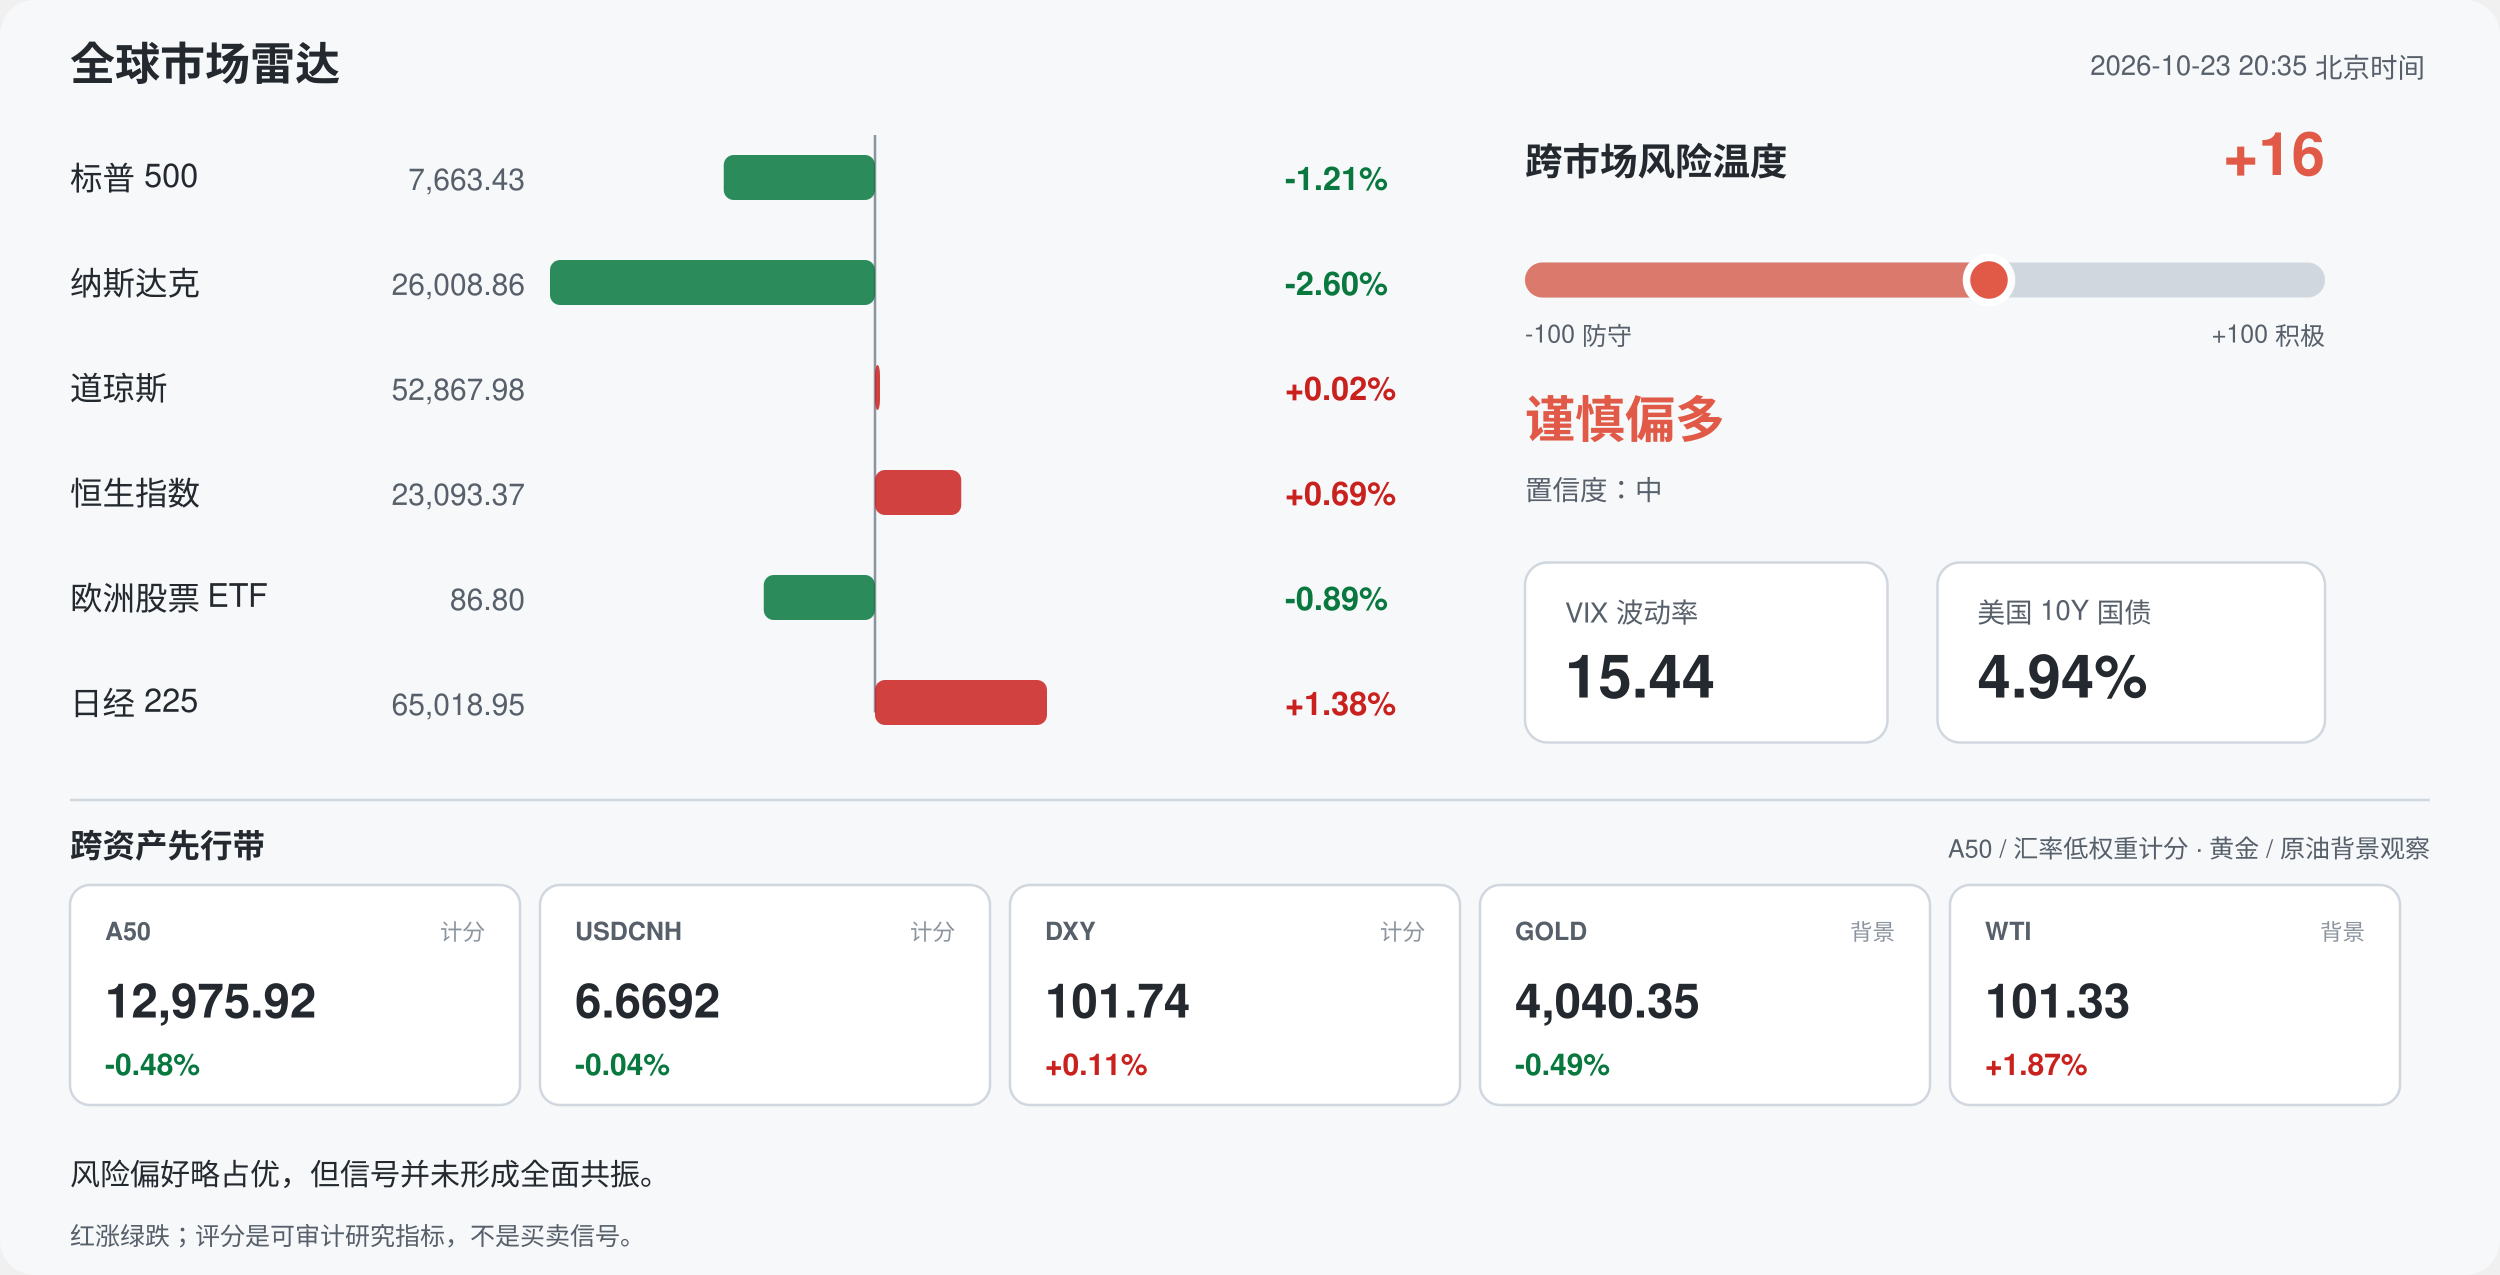
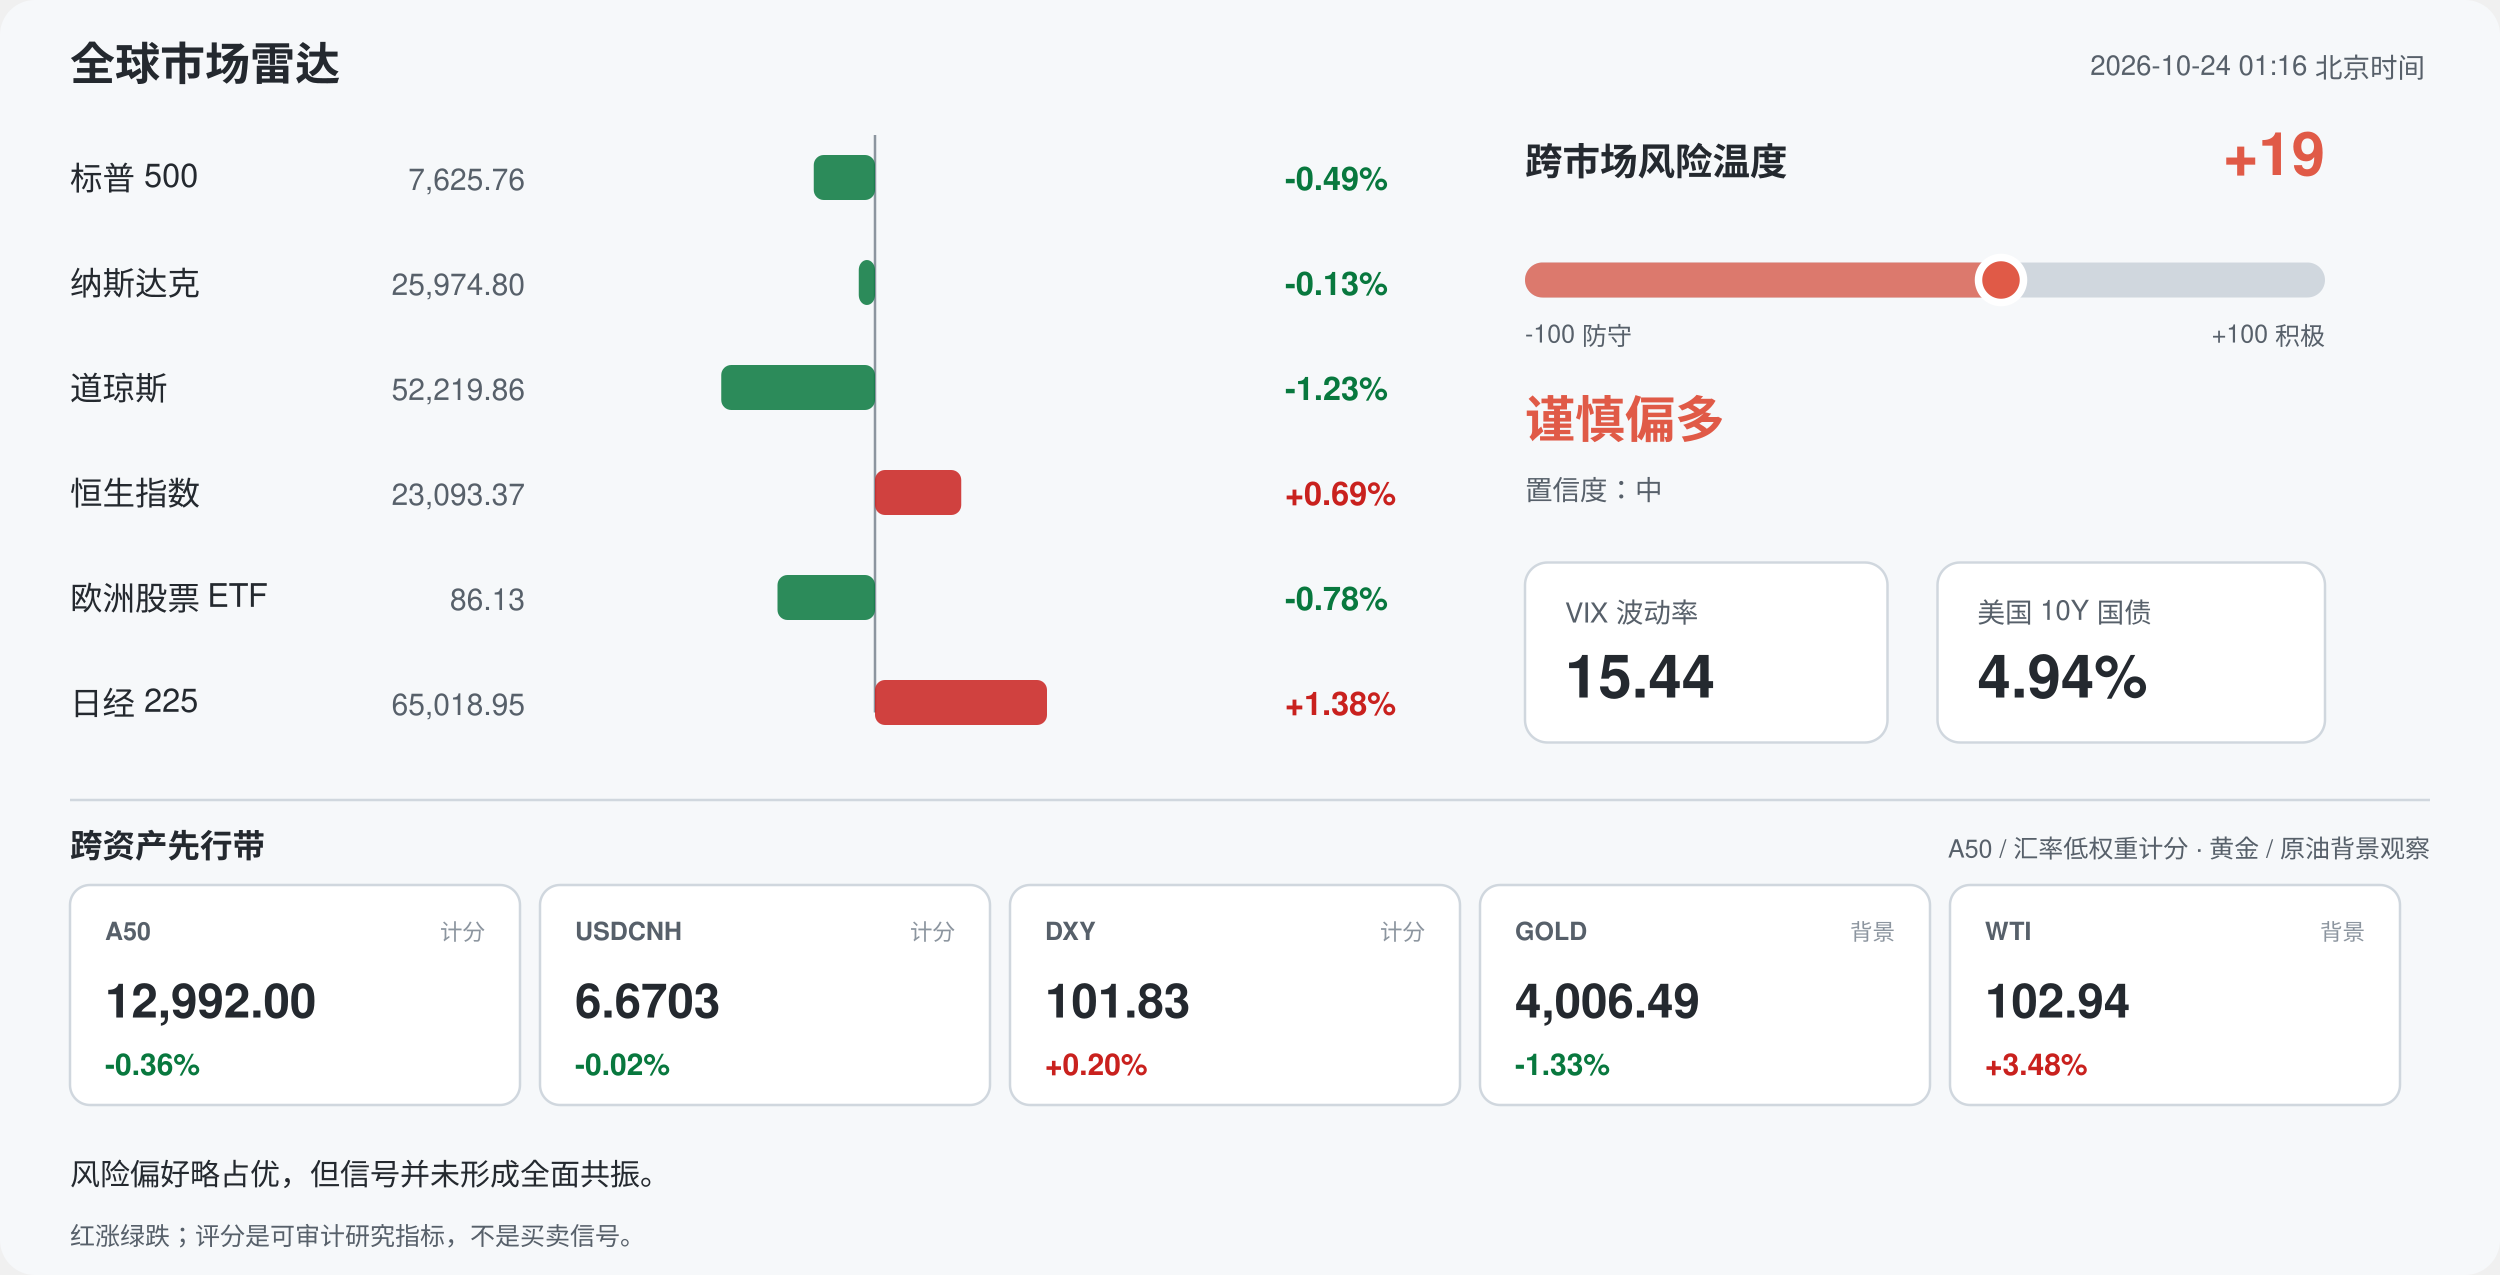
<svg xmlns="http://www.w3.org/2000/svg" width="1000" height="510" viewBox="0 0 1000 510" font-family="-apple-system,Segoe UI,Helvetica,Arial,sans-serif">
  <rect width="1000" height="510" rx="14" fill="#f6f8fa" />
  <text x="28" y="32" font-size="18" font-weight="700" fill="#24292f">全球市场雷达</text>
-   <text x="970" y="30" font-size="11" fill="#57606a" text-anchor="end">2026-10-23 20:35 北京时间</text>
+   <text x="970" y="30" font-size="11" fill="#57606a" text-anchor="end">2026-10-24 01:16 北京时间</text>
  <line x1="350" y1="54" x2="350" y2="285" stroke="#8c959f" stroke-width="1" />
  <text x="28" y="76" font-size="13" fill="#24292f">标普 500</text>
-   <text x="210" y="76" font-size="12" fill="#57606a" text-anchor="end">7,663.43</text>
-   <rect x="289.5" y="62" width="60.5" height="18" rx="4" fill="#08783e" opacity="0.85" />
-   <text x="514" y="76" font-size="13" font-weight="600" fill="#08783e">-1.21%</text>
+   <text x="210" y="76" font-size="12" fill="#57606a" text-anchor="end">7,625.76</text>
+   <rect x="325.5" y="62" width="24.5" height="18" rx="4" fill="#08783e" opacity="0.85" />
+   <text x="514" y="76" font-size="13" font-weight="600" fill="#08783e">-0.49%</text>
  <text x="28" y="118" font-size="13" fill="#24292f">纳斯达克</text>
-   <text x="210" y="118" font-size="12" fill="#57606a" text-anchor="end">26,008.86</text>
-   <rect x="220.0" y="104" width="130.0" height="18" rx="4" fill="#08783e" opacity="0.85" />
-   <text x="514" y="118" font-size="13" font-weight="600" fill="#08783e">-2.60%</text>
+   <text x="210" y="118" font-size="12" fill="#57606a" text-anchor="end">25,974.80</text>
+   <rect x="343.5" y="104" width="6.5" height="18" rx="4" fill="#08783e" opacity="0.85" />
+   <text x="514" y="118" font-size="13" font-weight="600" fill="#08783e">-0.13%</text>
  <text x="28" y="160" font-size="13" fill="#24292f">道琼斯</text>
-   <text x="210" y="160" font-size="12" fill="#57606a" text-anchor="end">52,867.98</text>
-   <rect x="350.0" y="146" width="2.0" height="18" rx="4" fill="#c9211e" opacity="0.85" />
-   <text x="514" y="160" font-size="13" font-weight="600" fill="#c9211e">+0.02%</text>
+   <text x="210" y="160" font-size="12" fill="#57606a" text-anchor="end">52,219.86</text>
+   <rect x="288.5" y="146" width="61.5" height="18" rx="4" fill="#08783e" opacity="0.85" />
+   <text x="514" y="160" font-size="13" font-weight="600" fill="#08783e">-1.23%</text>
  <text x="28" y="202" font-size="13" fill="#24292f">恒生指数</text>
  <text x="210" y="202" font-size="12" fill="#57606a" text-anchor="end">23,093.37</text>
  <rect x="350.0" y="188" width="34.5" height="18" rx="4" fill="#c9211e" opacity="0.85" />
  <text x="514" y="202" font-size="13" font-weight="600" fill="#c9211e">+0.69%</text>
  <text x="28" y="244" font-size="13" fill="#24292f">欧洲股票 ETF</text>
-   <text x="210" y="244" font-size="12" fill="#57606a" text-anchor="end">86.80</text>
-   <rect x="305.5" y="230" width="44.5" height="18" rx="4" fill="#08783e" opacity="0.85" />
-   <text x="514" y="244" font-size="13" font-weight="600" fill="#08783e">-0.89%</text>
+   <text x="210" y="244" font-size="12" fill="#57606a" text-anchor="end">86.13</text>
+   <rect x="311.0" y="230" width="39.0" height="18" rx="4" fill="#08783e" opacity="0.85" />
+   <text x="514" y="244" font-size="13" font-weight="600" fill="#08783e">-0.78%</text>
  <text x="28" y="286" font-size="13" fill="#24292f">日经 225</text>
  <text x="210" y="286" font-size="12" fill="#57606a" text-anchor="end">65,018.95</text>
  <rect x="350.0" y="272" width="68.8" height="18" rx="4" fill="#c9211e" opacity="0.85" />
  <text x="514" y="286" font-size="13" font-weight="600" fill="#c9211e">+1.38%</text>
  <text x="610" y="70" font-size="15" font-weight="700" fill="#24292f">跨市场风险温度</text>
-   <text x="930" y="70" font-size="24" font-weight="700" fill="#e05a47" text-anchor="end">+16</text>
+   <text x="930" y="70" font-size="24" font-weight="700" fill="#e05a47" text-anchor="end">+19</text>
  <rect x="610" y="105" width="320" height="14" rx="7" fill="#d0d7de" />
-   <rect x="610" y="105" width="185.6" height="14" rx="7" fill="#e05a47" opacity="0.75" />
-   <circle cx="795.6" cy="112" r="9" fill="#e05a47" stroke="#ffffff" stroke-width="3" />
+   <rect x="610" y="105" width="190.4" height="14" rx="7" fill="#e05a47" opacity="0.75" />
+   <circle cx="800.4" cy="112" r="9" fill="#e05a47" stroke="#ffffff" stroke-width="3" />
  <text x="610" y="137" font-size="10" fill="#57606a">-100 防守</text>
  <text x="930" y="137" font-size="10" fill="#57606a" text-anchor="end">+100 积极</text>
  <text x="610" y="175" font-size="20" font-weight="700" fill="#e05a47">谨慎偏多</text>
  <text x="610" y="200" font-size="11" fill="#57606a">置信度：中</text>
  <rect x="610" y="225" width="145" height="72" rx="9" fill="#ffffff" stroke="#d0d7de" />
  <text x="626" y="249" font-size="11" fill="#57606a">VIX 波动率</text>
  <text x="626" y="279" font-size="24" font-weight="700" fill="#24292f">15.44</text>
  <rect x="775" y="225" width="155" height="72" rx="9" fill="#ffffff" stroke="#d0d7de" />
  <text x="791" y="249" font-size="11" fill="#57606a">美国 10Y 国债</text>
  <text x="791" y="279" font-size="24" font-weight="700" fill="#24292f">4.94%</text>
  <line x1="28" y1="320" x2="972" y2="320" stroke="#d0d7de" />
  <text x="28" y="343" font-size="13" font-weight="700" fill="#24292f">跨资产先行带</text>
  <text x="972" y="343" font-size="10" fill="#57606a" text-anchor="end">A50 / 汇率低权重计分 · 黄金 / 原油背景观察</text>
  <rect x="28" y="354" width="180" height="88" rx="8" fill="#ffffff" stroke="#d0d7de" />
  <text x="42" y="376" font-size="10" font-weight="700" fill="#57606a">A50</text>
  <text x="194" y="376" font-size="9" fill="#8c959f" text-anchor="end">计分</text>
-   <text x="42" y="407" font-size="19" font-weight="700" fill="#24292f">12,975.92</text>
-   <text x="42" y="430" font-size="12" font-weight="700" fill="#08783e">-0.48%</text>
+   <text x="42" y="407" font-size="19" font-weight="700" fill="#24292f">12,992.00</text>
+   <text x="42" y="430" font-size="12" font-weight="700" fill="#08783e">-0.36%</text>
  <rect x="216" y="354" width="180" height="88" rx="8" fill="#ffffff" stroke="#d0d7de" />
  <text x="230" y="376" font-size="10" font-weight="700" fill="#57606a">USDCNH</text>
  <text x="382" y="376" font-size="9" fill="#8c959f" text-anchor="end">计分</text>
-   <text x="230" y="407" font-size="19" font-weight="700" fill="#24292f">6.6692</text>
-   <text x="230" y="430" font-size="12" font-weight="700" fill="#08783e">-0.04%</text>
+   <text x="230" y="407" font-size="19" font-weight="700" fill="#24292f">6.6703</text>
+   <text x="230" y="430" font-size="12" font-weight="700" fill="#08783e">-0.02%</text>
  <rect x="404" y="354" width="180" height="88" rx="8" fill="#ffffff" stroke="#d0d7de" />
  <text x="418" y="376" font-size="10" font-weight="700" fill="#57606a">DXY</text>
  <text x="570" y="376" font-size="9" fill="#8c959f" text-anchor="end">计分</text>
-   <text x="418" y="407" font-size="19" font-weight="700" fill="#24292f">101.74</text>
-   <text x="418" y="430" font-size="12" font-weight="700" fill="#c9211e">+0.11%</text>
+   <text x="418" y="407" font-size="19" font-weight="700" fill="#24292f">101.83</text>
+   <text x="418" y="430" font-size="12" font-weight="700" fill="#c9211e">+0.20%</text>
  <rect x="592" y="354" width="180" height="88" rx="8" fill="#ffffff" stroke="#d0d7de" />
  <text x="606" y="376" font-size="10" font-weight="700" fill="#57606a">GOLD</text>
  <text x="758" y="376" font-size="9" fill="#8c959f" text-anchor="end">背景</text>
-   <text x="606" y="407" font-size="19" font-weight="700" fill="#24292f">4,040.35</text>
-   <text x="606" y="430" font-size="12" font-weight="700" fill="#08783e">-0.49%</text>
+   <text x="606" y="407" font-size="19" font-weight="700" fill="#24292f">4,006.49</text>
+   <text x="606" y="430" font-size="12" font-weight="700" fill="#08783e">-1.33%</text>
  <rect x="780" y="354" width="180" height="88" rx="8" fill="#ffffff" stroke="#d0d7de" />
  <text x="794" y="376" font-size="10" font-weight="700" fill="#57606a">WTI</text>
  <text x="946" y="376" font-size="9" fill="#8c959f" text-anchor="end">背景</text>
-   <text x="794" y="407" font-size="19" font-weight="700" fill="#24292f">101.33</text>
-   <text x="794" y="430" font-size="12" font-weight="700" fill="#c9211e">+1.87%</text>
+   <text x="794" y="407" font-size="19" font-weight="700" fill="#24292f">102.94</text>
+   <text x="794" y="430" font-size="12" font-weight="700" fill="#c9211e">+3.48%</text>
  <text x="28" y="474" font-size="12" fill="#24292f">风险偏好略占优，但信号并未形成全面共振。</text>
  <text x="28" y="498" font-size="10" fill="#57606a">红涨绿跌；评分是可审计研究指标，不是买卖信号。</text>
</svg>
